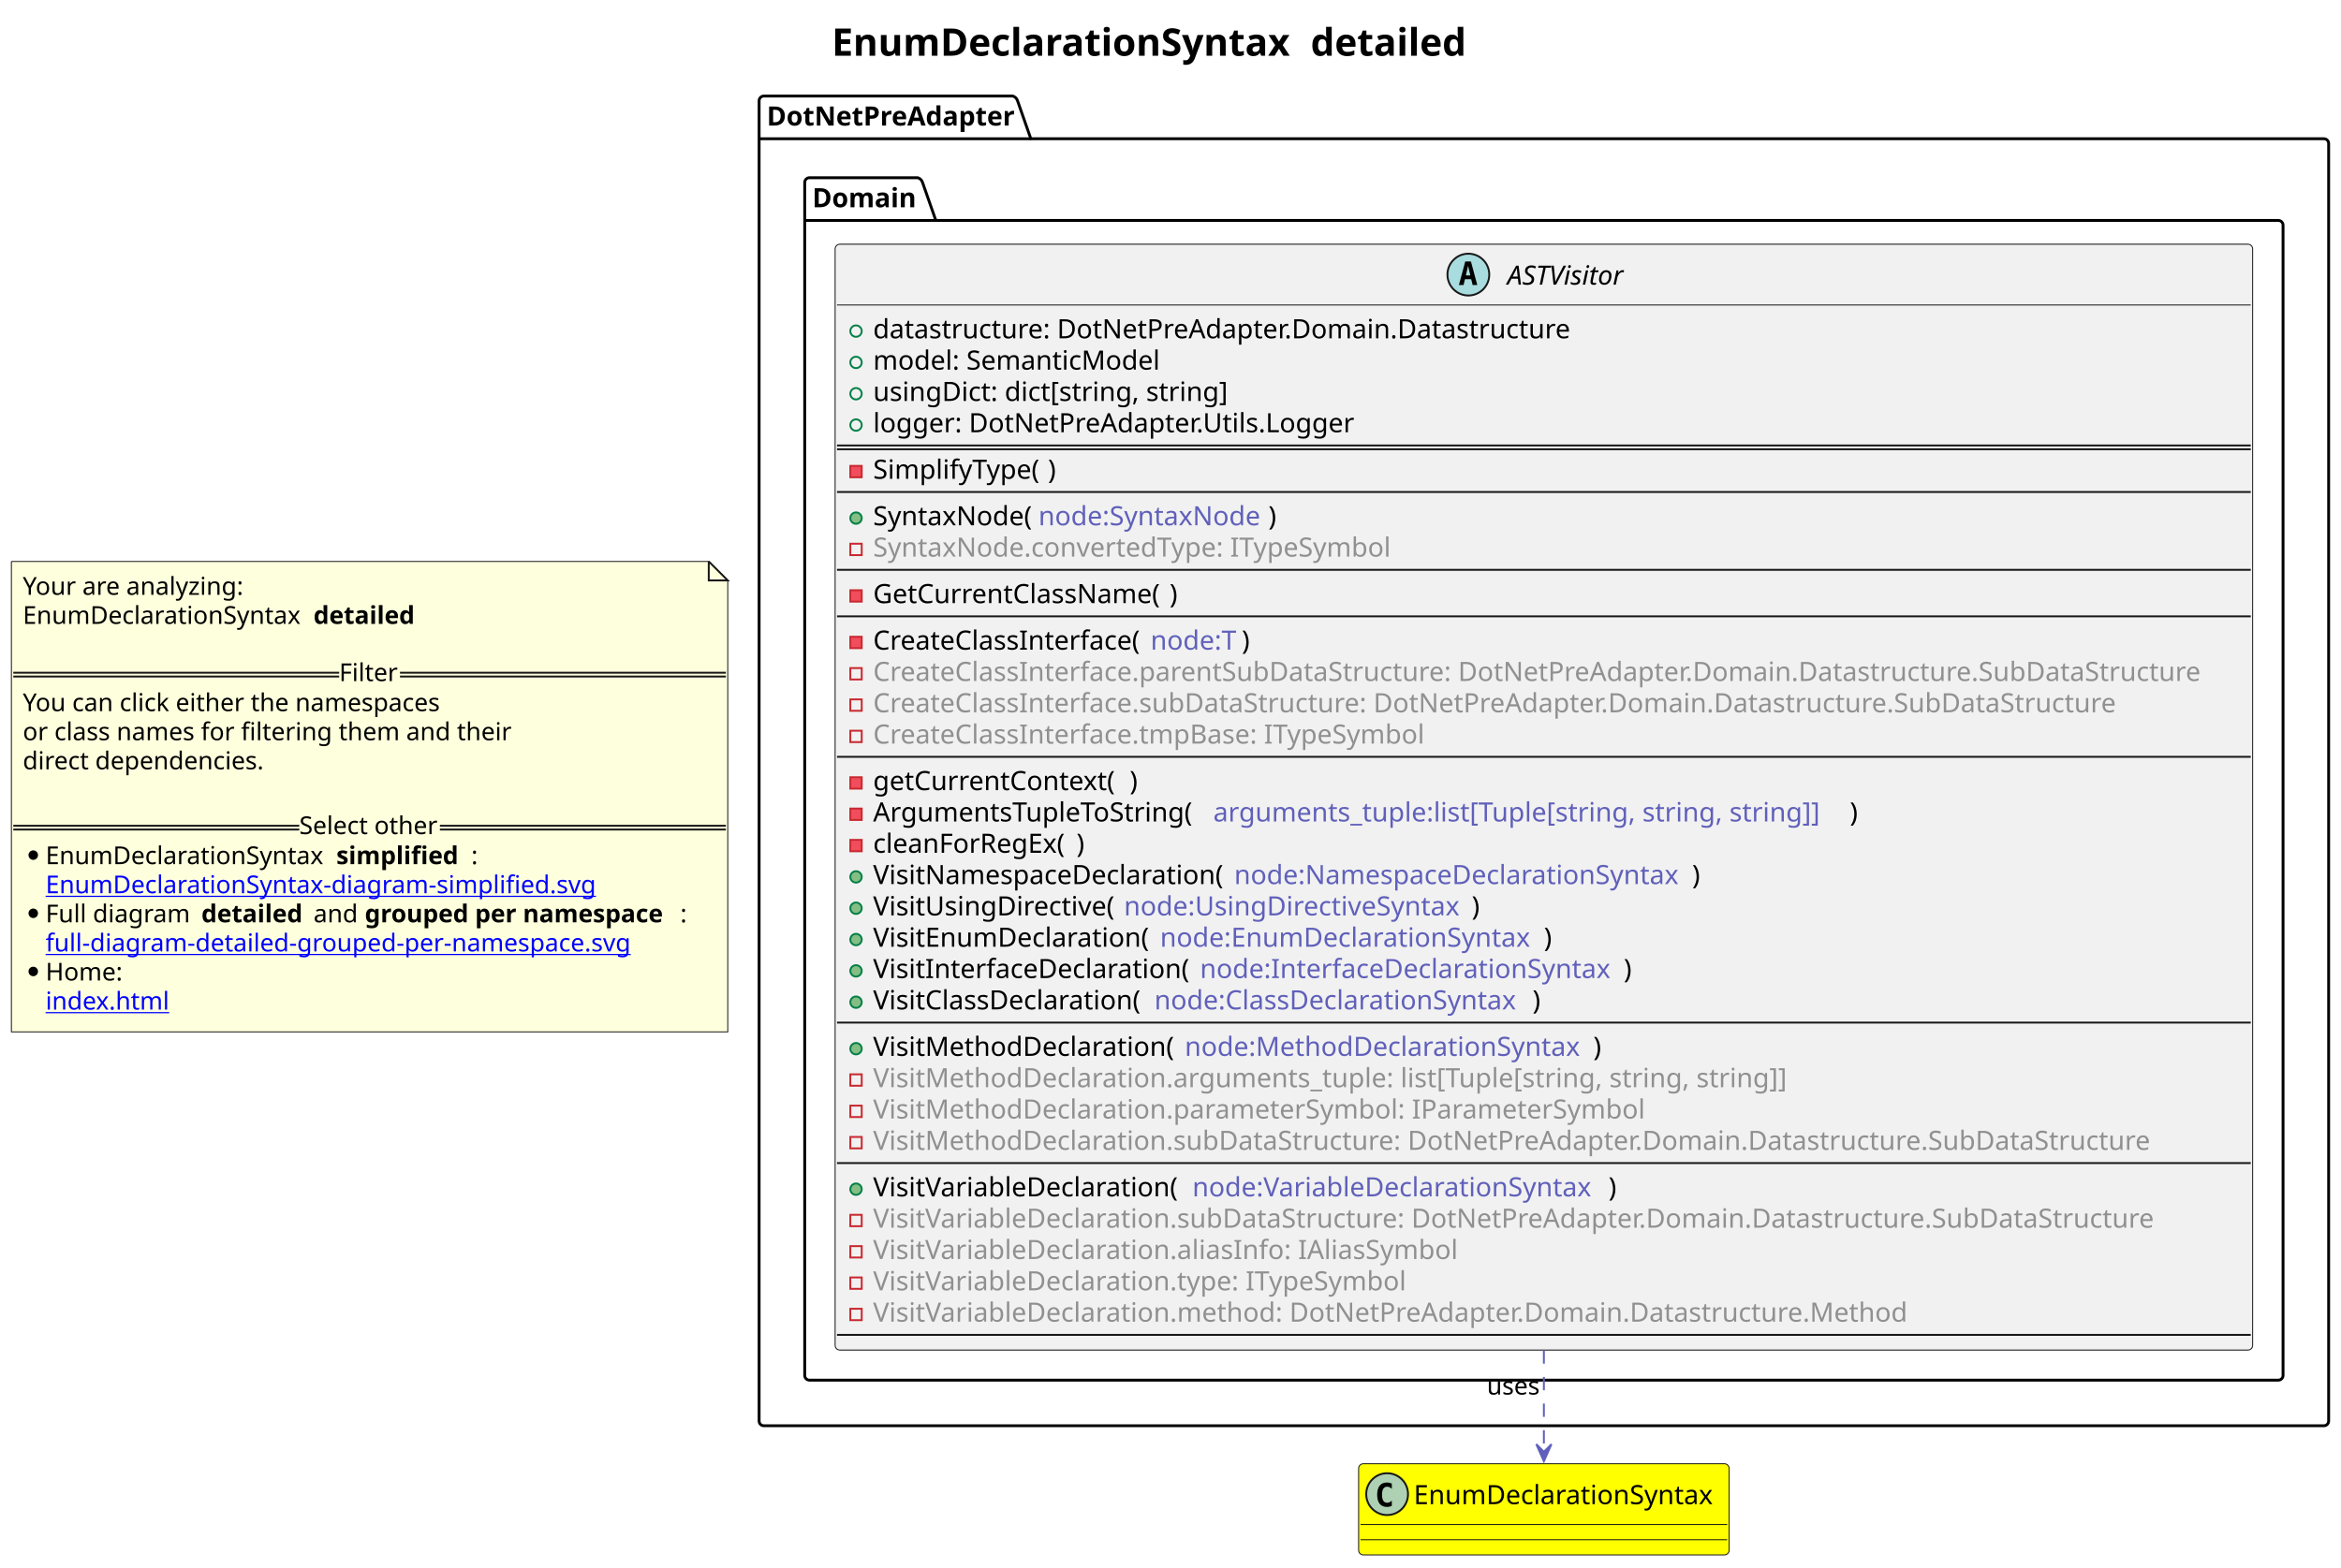
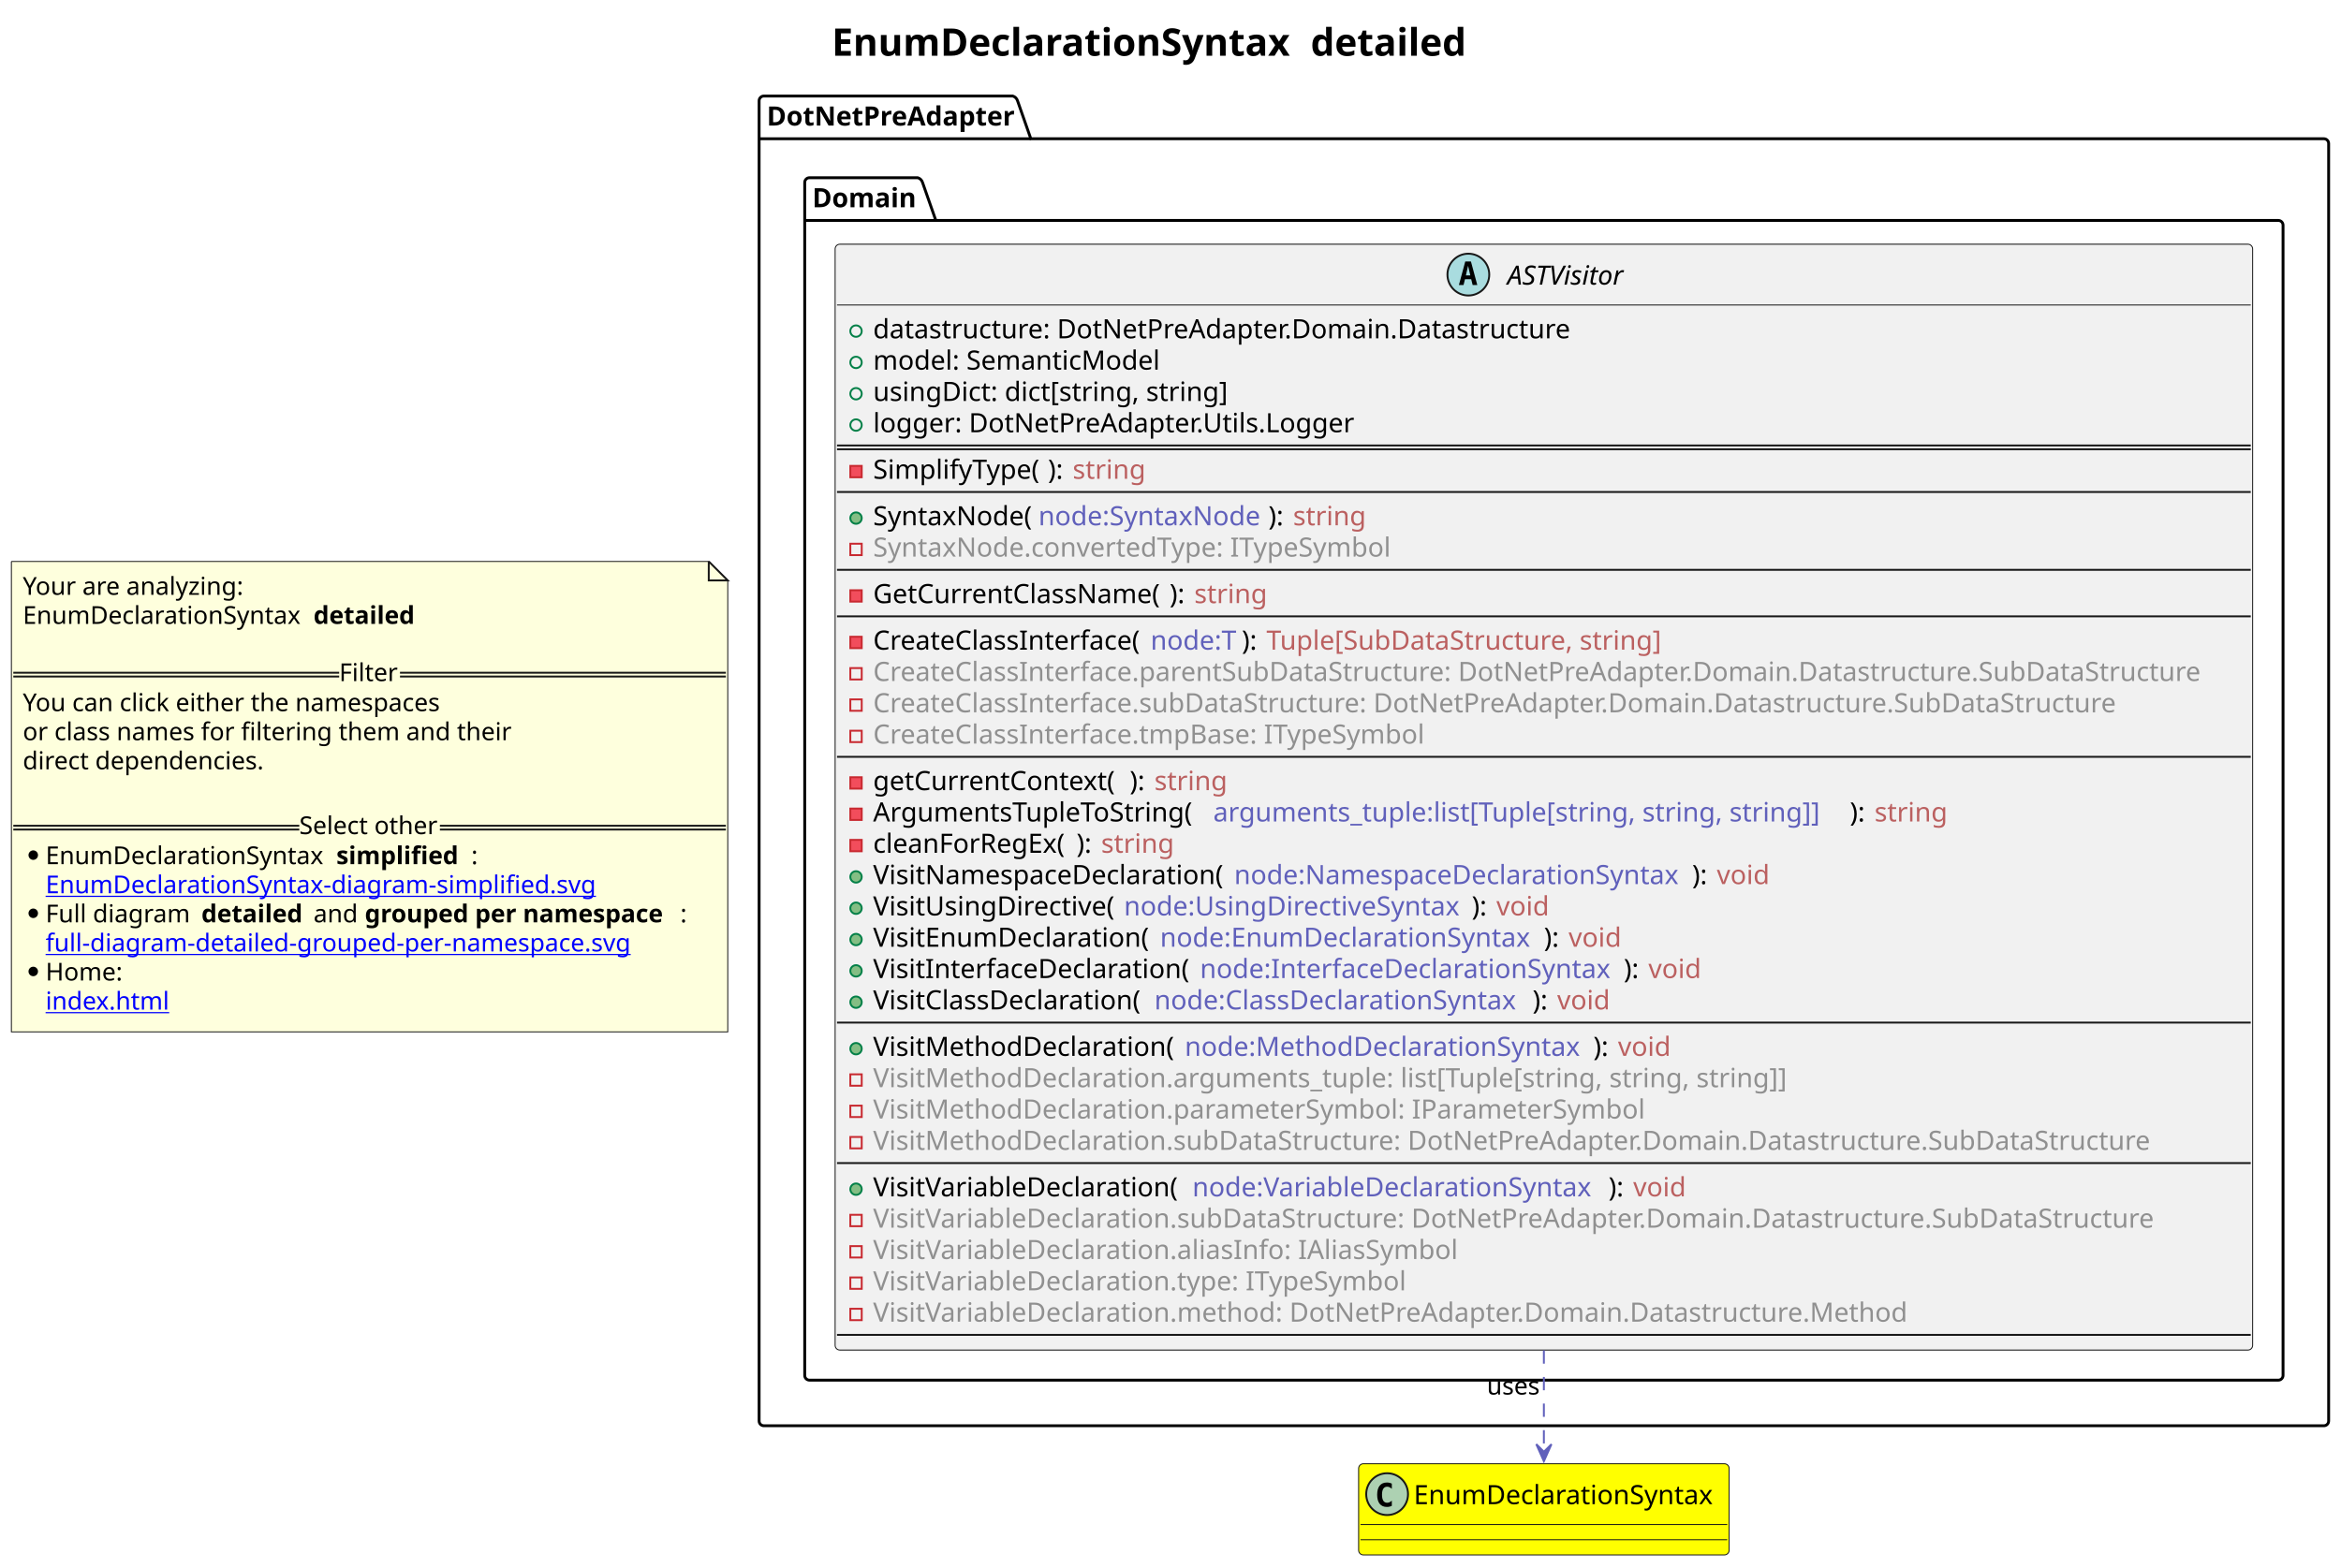
<svg xmlns="http://www.w3.org/2000/svg" xmlns:xlink="http://www.w3.org/1999/xlink" contentStyleType="text/css" height="825px" preserveAspectRatio="none" style="width:1232px;height:825px;background:#FFFFFF;" version="1.1" viewBox="0 0 1232 825" width="1232px" zoomAndPan="magnify">
  <defs />
  <g>
    <text fill="#000000" font-family="sans-serif" font-size="20" font-weight="bold" lengthAdjust="spacing" textLength="245" x="437.75" y="29.336">EnumDeclarationSyntax</text>
    <text fill="#000000" font-family="sans-serif" font-size="20" font-weight="bold" lengthAdjust="spacing" textLength="84" x="689.75" y="29.336">detailed</text>
    <text fill="#000000" font-family="sans-serif" font-size="20" font-weight="bold" lengthAdjust="spacing" textLength="7" x="773.75" y="29.336"> </text>
    <g id="cluster_DotNetPreAdapter">
      <path d="M402,50.555 L533,50.555 A3.75,3.75 0 0 1 535.5,53.055 L542.5,73.043 L1223,73.043 A2.5,2.5 0 0 1 1225.5,75.543 L1225.5,748.055 A2.5,2.5 0 0 1 1223,750.555 L402,750.555 A2.5,2.5 0 0 1 399.5,748.055 L399.5,53.055 A2.5,2.5 0 0 1 402,50.555 " fill="none" style="stroke:#000000;stroke-width:1.5;" />
      <line style="stroke:#000000;stroke-width:1.5;" x1="399.5" x2="542.5" y1="73.043" y2="73.043" />
      <text fill="#000000" font-family="sans-serif" font-size="14" font-weight="bold" lengthAdjust="spacing" textLength="130" x="403.5" y="66.09">DotNetPreAdapter</text>
    </g>
    <g id="cluster_Domain">
      <path d="M426,93.555 L483,93.555 A3.75,3.75 0 0 1 485.5,96.055 L492.5,116.043 L1199,116.043 A2.5,2.5 0 0 1 1201.5,118.543 L1201.5,724.055 A2.5,2.5 0 0 1 1199,726.555 L426,726.555 A2.5,2.5 0 0 1 423.5,724.055 L423.5,96.055 A2.5,2.5 0 0 1 426,93.555 " fill="none" style="stroke:#000000;stroke-width:1.5;" />
      <line style="stroke:#000000;stroke-width:1.5;" x1="423.5" x2="492.5" y1="116.043" y2="116.043" />
      <text fill="#000000" font-family="sans-serif" font-size="14" font-weight="bold" lengthAdjust="spacing" textLength="56" x="427.5" y="109.09">Domain</text>
    </g>
    <a href="DotNetPreAdapter.Domain.ASTVisitor-diagram-detailed.svg" target="_top" title="DotNetPreAdapter.Domain.ASTVisitor-diagram-detailed.svg" xlink:actuate="onRequest" xlink:href="DotNetPreAdapter.Domain.ASTVisitor-diagram-detailed.svg" xlink:show="new" xlink:title="DotNetPreAdapter.Domain.ASTVisitor-diagram-detailed.svg" xlink:type="simple">
      <g id="elem_ASTVisitor">
        <rect codeLine="6" fill="#F1F1F1" height="582.16" id="ASTVisitor" rx="2.5" ry="2.5" style="stroke:#181818;stroke-width:0.5;" width="746" x="439.5" y="128.555" />
        <ellipse cx="772.75" cy="144.555" fill="#A9DCDF" rx="11" ry="11" style="stroke:#181818;stroke-width:1.0;" />
        <path d="M772.613,139.903 L771.46,144.975 L773.775,144.975 Z M771.119,137.662 L774.116,137.662 L777.461,150.055 L775.012,150.055 L774.249,146.992 L770.97,146.992 L770.223,150.055 L767.774,150.055 Z " fill="#000000" />
        <text fill="#000000" font-family="sans-serif" font-size="14" font-style="italic" lengthAdjust="spacing" textLength="71" x="793.25" y="149.846">ASTVisitor</text>
        <line style="stroke:#181818;stroke-width:0.5;" x1="440.5" x2="1184.5" y1="160.555" y2="160.555" />
        <ellipse cx="450.5" cy="174.299" fill="none" rx="3" ry="3" style="stroke:#038048;stroke-width:1.0;" />
        <text fill="#000000" font-family="sans-serif" font-size="14" lengthAdjust="spacing" textLength="378" x="459.5" y="178.09">datastructure: DotNetPreAdapter.Domain.Datastructure</text>
        <ellipse cx="450.5" cy="190.787" fill="none" rx="3" ry="3" style="stroke:#038048;stroke-width:1.0;" />
        <text fill="#000000" font-family="sans-serif" font-size="14" lengthAdjust="spacing" textLength="155" x="459.5" y="194.578">model: SemanticModel</text>
        <ellipse cx="450.5" cy="207.275" fill="none" rx="3" ry="3" style="stroke:#038048;stroke-width:1.0;" />
        <text fill="#000000" font-family="sans-serif" font-size="14" lengthAdjust="spacing" textLength="195" x="459.5" y="211.066">usingDict: dict[string, string]</text>
        <ellipse cx="450.5" cy="223.764" fill="none" rx="3" ry="3" style="stroke:#038048;stroke-width:1.0;" />
        <text fill="#000000" font-family="sans-serif" font-size="14" lengthAdjust="spacing" textLength="263" x="459.5" y="227.555">logger: DotNetPreAdapter.Utils.Logger</text>
        <line style="stroke:#181818;stroke-width:1.0;" x1="440.5" x2="1184.5" y1="234.508" y2="234.508" />
        <line style="stroke:#181818;stroke-width:1.0;" x1="440.5" x2="1184.5" y1="236.508" y2="236.508" />
        <rect fill="#F24D5C" height="6" style="stroke:#C82930;stroke-width:1.0;" width="6" x="447.5" y="245.252" />
        <text fill="#000000" font-family="sans-serif" font-size="14" lengthAdjust="spacing" textLength="92" x="459.5" y="252.043">SimplifyType(</text>
-         <text fill="#000000" font-family="sans-serif" font-size="14" lengthAdjust="spacing" textLength="5" x="551.5" y="252.043">)</text>
+         <text fill="#000000" font-family="sans-serif" font-size="14" lengthAdjust="spacing" textLength="9" x="551.5" y="252.043">):</text>
+         <text fill="#BB6060" font-family="sans-serif" font-size="14" lengthAdjust="spacing" textLength="40" x="564.5" y="252.043">string</text>
        <line style="stroke:#181818;stroke-width:1.0;" x1="440.5" x2="1184.5" y1="258.996" y2="258.996" />
        <ellipse cx="450.5" cy="272.74" fill="#84BE84" rx="3" ry="3" style="stroke:#038048;stroke-width:1.0;" />
        <text fill="#000000" font-family="sans-serif" font-size="14" lengthAdjust="spacing" textLength="87" x="459.5" y="276.531">SyntaxNode(</text>
        <text fill="#6060BB" font-family="sans-serif" font-size="14" lengthAdjust="spacing" textLength="121" x="546.5" y="276.531">node:SyntaxNode</text>
-         <text fill="#000000" font-family="sans-serif" font-size="14" lengthAdjust="spacing" textLength="5" x="667.5" y="276.531">)</text>
+         <text fill="#000000" font-family="sans-serif" font-size="14" lengthAdjust="spacing" textLength="9" x="667.5" y="276.531">):</text>
+         <text fill="#BB6060" font-family="sans-serif" font-size="14" lengthAdjust="spacing" textLength="40" x="680.5" y="276.531">string</text>
        <rect fill="none" height="6" style="stroke:#C82930;stroke-width:1.0;" width="6" x="447.5" y="286.228" />
        <text fill="#909090" font-family="sans-serif" font-size="14" lengthAdjust="spacing" textLength="282" x="459.5" y="293.019">SyntaxNode.convertedType: ITypeSymbol</text>
        <line style="stroke:#181818;stroke-width:1.0;" x1="440.5" x2="1184.5" y1="299.973" y2="299.973" />
        <rect fill="#F24D5C" height="6" style="stroke:#C82930;stroke-width:1.0;" width="6" x="447.5" y="310.717" />
        <text fill="#000000" font-family="sans-serif" font-size="14" lengthAdjust="spacing" textLength="156" x="459.5" y="317.508">GetCurrentClassName(</text>
-         <text fill="#000000" font-family="sans-serif" font-size="14" lengthAdjust="spacing" textLength="5" x="615.5" y="317.508">)</text>
+         <text fill="#000000" font-family="sans-serif" font-size="14" lengthAdjust="spacing" textLength="9" x="615.5" y="317.508">):</text>
+         <text fill="#BB6060" font-family="sans-serif" font-size="14" lengthAdjust="spacing" textLength="40" x="628.5" y="317.508">string</text>
        <line style="stroke:#181818;stroke-width:1.0;" x1="440.5" x2="1184.5" y1="324.461" y2="324.461" />
        <rect fill="#F24D5C" height="6" style="stroke:#C82930;stroke-width:1.0;" width="6" x="447.5" y="335.205" />
        <text fill="#000000" font-family="sans-serif" font-size="14" lengthAdjust="spacing" textLength="146" x="459.5" y="341.996">CreateClassInterface(</text>
        <text fill="#6060BB" font-family="sans-serif" font-size="14" lengthAdjust="spacing" textLength="48" x="605.5" y="341.996">node:T</text>
-         <text fill="#000000" font-family="sans-serif" font-size="14" lengthAdjust="spacing" textLength="5" x="653.5" y="341.996">)</text>
+         <text fill="#000000" font-family="sans-serif" font-size="14" lengthAdjust="spacing" textLength="9" x="653.5" y="341.996">):</text>
+         <text fill="#BB6060" font-family="sans-serif" font-size="14" lengthAdjust="spacing" textLength="217" x="666.5" y="341.996">Tuple[SubDataStructure, string]</text>
        <rect fill="none" height="6" style="stroke:#C82930;stroke-width:1.0;" width="6" x="447.5" y="351.693" />
        <text fill="#909090" font-family="sans-serif" font-size="14" lengthAdjust="spacing" textLength="720" x="459.5" y="358.484">CreateClassInterface.parentSubDataStructure: DotNetPreAdapter.Domain.Datastructure.SubDataStructure</text>
        <rect fill="none" height="6" style="stroke:#C82930;stroke-width:1.0;" width="6" x="447.5" y="368.182" />
        <text fill="#909090" font-family="sans-serif" font-size="14" lengthAdjust="spacing" textLength="674" x="459.5" y="374.973">CreateClassInterface.subDataStructure: DotNetPreAdapter.Domain.Datastructure.SubDataStructure</text>
        <rect fill="none" height="6" style="stroke:#C82930;stroke-width:1.0;" width="6" x="447.5" y="384.67" />
        <text fill="#909090" font-family="sans-serif" font-size="14" lengthAdjust="spacing" textLength="298" x="459.5" y="391.461">CreateClassInterface.tmpBase: ITypeSymbol</text>
        <line style="stroke:#181818;stroke-width:1.0;" x1="440.5" x2="1184.5" y1="398.414" y2="398.414" />
        <rect fill="#F24D5C" height="6" style="stroke:#C82930;stroke-width:1.0;" width="6" x="447.5" y="409.158" />
        <text fill="#000000" font-family="sans-serif" font-size="14" lengthAdjust="spacing" textLength="135" x="459.5" y="415.949">getCurrentContext(</text>
-         <text fill="#000000" font-family="sans-serif" font-size="14" lengthAdjust="spacing" textLength="5" x="594.5" y="415.949">)</text>
+         <text fill="#000000" font-family="sans-serif" font-size="14" lengthAdjust="spacing" textLength="9" x="594.5" y="415.949">):</text>
+         <text fill="#BB6060" font-family="sans-serif" font-size="14" lengthAdjust="spacing" textLength="40" x="607.5" y="415.949">string</text>
        <rect fill="#F24D5C" height="6" style="stroke:#C82930;stroke-width:1.0;" width="6" x="447.5" y="425.647" />
        <text fill="#000000" font-family="sans-serif" font-size="14" lengthAdjust="spacing" textLength="179" x="459.5" y="432.438">ArgumentsTupleToString(</text>
        <text fill="#6060BB" font-family="sans-serif" font-size="14" lengthAdjust="spacing" textLength="335" x="638.5" y="432.438">arguments_tuple:list[Tuple[string, string, string]]</text>
-         <text fill="#000000" font-family="sans-serif" font-size="14" lengthAdjust="spacing" textLength="5" x="973.5" y="432.438">)</text>
+         <text fill="#000000" font-family="sans-serif" font-size="14" lengthAdjust="spacing" textLength="9" x="973.5" y="432.438">):</text>
+         <text fill="#BB6060" font-family="sans-serif" font-size="14" lengthAdjust="spacing" textLength="40" x="986.5" y="432.438">string</text>
        <rect fill="#F24D5C" height="6" style="stroke:#C82930;stroke-width:1.0;" width="6" x="447.5" y="442.135" />
        <text fill="#000000" font-family="sans-serif" font-size="14" lengthAdjust="spacing" textLength="107" x="459.5" y="448.926">cleanForRegEx(</text>
-         <text fill="#000000" font-family="sans-serif" font-size="14" lengthAdjust="spacing" textLength="5" x="566.5" y="448.926">)</text>
+         <text fill="#000000" font-family="sans-serif" font-size="14" lengthAdjust="spacing" textLength="9" x="566.5" y="448.926">):</text>
+         <text fill="#BB6060" font-family="sans-serif" font-size="14" lengthAdjust="spacing" textLength="40" x="579.5" y="448.926">string</text>
        <ellipse cx="450.5" cy="461.623" fill="#84BE84" rx="3" ry="3" style="stroke:#038048;stroke-width:1.0;" />
        <text fill="#000000" font-family="sans-serif" font-size="14" lengthAdjust="spacing" textLength="190" x="459.5" y="465.414">VisitNamespaceDeclaration(</text>
        <text fill="#6060BB" font-family="sans-serif" font-size="14" lengthAdjust="spacing" textLength="241" x="649.5" y="465.414">node:NamespaceDeclarationSyntax</text>
-         <text fill="#000000" font-family="sans-serif" font-size="14" lengthAdjust="spacing" textLength="5" x="890.5" y="465.414">)</text>
+         <text fill="#000000" font-family="sans-serif" font-size="14" lengthAdjust="spacing" textLength="9" x="890.5" y="465.414">):</text>
+         <text fill="#BB6060" font-family="sans-serif" font-size="14" lengthAdjust="spacing" textLength="29" x="903.5" y="465.414">void</text>
        <ellipse cx="450.5" cy="478.111" fill="#84BE84" rx="3" ry="3" style="stroke:#038048;stroke-width:1.0;" />
        <text fill="#000000" font-family="sans-serif" font-size="14" lengthAdjust="spacing" textLength="132" x="459.5" y="481.902">VisitUsingDirective(</text>
        <text fill="#6060BB" font-family="sans-serif" font-size="14" lengthAdjust="spacing" textLength="183" x="591.5" y="481.902">node:UsingDirectiveSyntax</text>
-         <text fill="#000000" font-family="sans-serif" font-size="14" lengthAdjust="spacing" textLength="5" x="774.5" y="481.902">)</text>
+         <text fill="#000000" font-family="sans-serif" font-size="14" lengthAdjust="spacing" textLength="9" x="774.5" y="481.902">):</text>
+         <text fill="#BB6060" font-family="sans-serif" font-size="14" lengthAdjust="spacing" textLength="29" x="787.5" y="481.902">void</text>
        <ellipse cx="450.5" cy="494.6" fill="#84BE84" rx="3" ry="3" style="stroke:#038048;stroke-width:1.0;" />
        <text fill="#000000" font-family="sans-serif" font-size="14" lengthAdjust="spacing" textLength="151" x="459.5" y="498.391">VisitEnumDeclaration(</text>
        <text fill="#6060BB" font-family="sans-serif" font-size="14" lengthAdjust="spacing" textLength="202" x="610.5" y="498.391">node:EnumDeclarationSyntax</text>
-         <text fill="#000000" font-family="sans-serif" font-size="14" lengthAdjust="spacing" textLength="5" x="812.5" y="498.391">)</text>
+         <text fill="#000000" font-family="sans-serif" font-size="14" lengthAdjust="spacing" textLength="9" x="812.5" y="498.391">):</text>
+         <text fill="#BB6060" font-family="sans-serif" font-size="14" lengthAdjust="spacing" textLength="29" x="825.5" y="498.391">void</text>
        <ellipse cx="450.5" cy="511.088" fill="#84BE84" rx="3" ry="3" style="stroke:#038048;stroke-width:1.0;" />
        <text fill="#000000" font-family="sans-serif" font-size="14" lengthAdjust="spacing" textLength="172" x="459.5" y="514.879">VisitInterfaceDeclaration(</text>
        <text fill="#6060BB" font-family="sans-serif" font-size="14" lengthAdjust="spacing" textLength="223" x="631.5" y="514.879">node:InterfaceDeclarationSyntax</text>
-         <text fill="#000000" font-family="sans-serif" font-size="14" lengthAdjust="spacing" textLength="5" x="854.5" y="514.879">)</text>
+         <text fill="#000000" font-family="sans-serif" font-size="14" lengthAdjust="spacing" textLength="9" x="854.5" y="514.879">):</text>
+         <text fill="#BB6060" font-family="sans-serif" font-size="14" lengthAdjust="spacing" textLength="29" x="867.5" y="514.879">void</text>
        <ellipse cx="450.5" cy="527.576" fill="#84BE84" rx="3" ry="3" style="stroke:#038048;stroke-width:1.0;" />
        <text fill="#000000" font-family="sans-serif" font-size="14" lengthAdjust="spacing" textLength="148" x="459.5" y="531.367">VisitClassDeclaration(</text>
        <text fill="#6060BB" font-family="sans-serif" font-size="14" lengthAdjust="spacing" textLength="199" x="607.5" y="531.367">node:ClassDeclarationSyntax</text>
-         <text fill="#000000" font-family="sans-serif" font-size="14" lengthAdjust="spacing" textLength="5" x="806.5" y="531.367">)</text>
+         <text fill="#000000" font-family="sans-serif" font-size="14" lengthAdjust="spacing" textLength="9" x="806.5" y="531.367">):</text>
+         <text fill="#BB6060" font-family="sans-serif" font-size="14" lengthAdjust="spacing" textLength="29" x="819.5" y="531.367">void</text>
        <line style="stroke:#181818;stroke-width:1.0;" x1="440.5" x2="1184.5" y1="538.32" y2="538.32" />
        <ellipse cx="450.5" cy="552.064" fill="#84BE84" rx="3" ry="3" style="stroke:#038048;stroke-width:1.0;" />
        <text fill="#000000" font-family="sans-serif" font-size="14" lengthAdjust="spacing" textLength="164" x="459.5" y="555.856">VisitMethodDeclaration(</text>
        <text fill="#6060BB" font-family="sans-serif" font-size="14" lengthAdjust="spacing" textLength="215" x="623.5" y="555.856">node:MethodDeclarationSyntax</text>
-         <text fill="#000000" font-family="sans-serif" font-size="14" lengthAdjust="spacing" textLength="5" x="838.5" y="555.856">)</text>
+         <text fill="#000000" font-family="sans-serif" font-size="14" lengthAdjust="spacing" textLength="9" x="838.5" y="555.856">):</text>
+         <text fill="#BB6060" font-family="sans-serif" font-size="14" lengthAdjust="spacing" textLength="29" x="851.5" y="555.856">void</text>
        <rect fill="none" height="6" style="stroke:#C82930;stroke-width:1.0;" width="6" x="447.5" y="565.553" />
        <text fill="#909090" font-family="sans-serif" font-size="14" lengthAdjust="spacing" textLength="502" x="459.5" y="572.344">VisitMethodDeclaration.arguments_tuple: list[Tuple[string, string, string]]</text>
        <rect fill="none" height="6" style="stroke:#C82930;stroke-width:1.0;" width="6" x="447.5" y="582.041" />
        <text fill="#909090" font-family="sans-serif" font-size="14" lengthAdjust="spacing" textLength="416" x="459.5" y="588.832">VisitMethodDeclaration.parameterSymbol: IParameterSymbol</text>
        <rect fill="none" height="6" style="stroke:#C82930;stroke-width:1.0;" width="6" x="447.5" y="598.529" />
        <text fill="#909090" font-family="sans-serif" font-size="14" lengthAdjust="spacing" textLength="692" x="459.5" y="605.32">VisitMethodDeclaration.subDataStructure: DotNetPreAdapter.Domain.Datastructure.SubDataStructure</text>
        <line style="stroke:#181818;stroke-width:1.0;" x1="440.5" x2="1184.5" y1="612.273" y2="612.273" />
        <ellipse cx="450.5" cy="626.018" fill="#84BE84" rx="3" ry="3" style="stroke:#038048;stroke-width:1.0;" />
        <text fill="#000000" font-family="sans-serif" font-size="14" lengthAdjust="spacing" textLength="168" x="459.5" y="629.809">VisitVariableDeclaration(</text>
        <text fill="#6060BB" font-family="sans-serif" font-size="14" lengthAdjust="spacing" textLength="219" x="627.5" y="629.809">node:VariableDeclarationSyntax</text>
-         <text fill="#000000" font-family="sans-serif" font-size="14" lengthAdjust="spacing" textLength="5" x="846.5" y="629.809">)</text>
+         <text fill="#000000" font-family="sans-serif" font-size="14" lengthAdjust="spacing" textLength="9" x="846.5" y="629.809">):</text>
+         <text fill="#BB6060" font-family="sans-serif" font-size="14" lengthAdjust="spacing" textLength="29" x="859.5" y="629.809">void</text>
        <rect fill="none" height="6" style="stroke:#C82930;stroke-width:1.0;" width="6" x="447.5" y="639.506" />
        <text fill="#909090" font-family="sans-serif" font-size="14" lengthAdjust="spacing" textLength="696" x="459.5" y="646.297">VisitVariableDeclaration.subDataStructure: DotNetPreAdapter.Domain.Datastructure.SubDataStructure</text>
        <rect fill="none" height="6" style="stroke:#C82930;stroke-width:1.0;" width="6" x="447.5" y="655.994" />
        <text fill="#909090" font-family="sans-serif" font-size="14" lengthAdjust="spacing" textLength="320" x="459.5" y="662.785">VisitVariableDeclaration.aliasInfo: IAliasSymbol</text>
        <rect fill="none" height="6" style="stroke:#C82930;stroke-width:1.0;" width="6" x="447.5" y="672.482" />
        <text fill="#909090" font-family="sans-serif" font-size="14" lengthAdjust="spacing" textLength="291" x="459.5" y="679.273">VisitVariableDeclaration.type: ITypeSymbol</text>
        <rect fill="none" height="6" style="stroke:#C82930;stroke-width:1.0;" width="6" x="447.5" y="688.971" />
        <text fill="#909090" font-family="sans-serif" font-size="14" lengthAdjust="spacing" textLength="562" x="459.5" y="695.762">VisitVariableDeclaration.method: DotNetPreAdapter.Domain.Datastructure.Method</text>
        <line style="stroke:#181818;stroke-width:1.0;" x1="440.5" x2="1184.5" y1="702.715" y2="702.715" />
      </g>
    </a>
    <g id="elem_FloatingNote">
      <path d="M6,295.555 L6,543.213 L383,543.213 L383,305.555 L373,295.555 L6,295.555 " fill="#FEFFDD" style="stroke:#181818;stroke-width:0.5;" />
      <path d="M373,295.555 L373,305.555 L383,305.555 L373,295.555 " fill="#FEFFDD" style="stroke:#181818;stroke-width:1.0;" />
      <text fill="#000000" font-family="sans-serif" font-size="13" lengthAdjust="spacing" textLength="120" x="12" y="313.123">Your are analyzing:</text>
      <text fill="#000000" font-family="sans-serif" font-size="13" lengthAdjust="spacing" textLength="149" x="12" y="328.434">EnumDeclarationSyntax</text>
      <text fill="#000000" font-family="sans-serif" font-size="13" font-weight="bold" lengthAdjust="spacing" textLength="55" x="165" y="328.434">detailed</text>
      <text fill="#000000" font-family="sans-serif" font-size="13" lengthAdjust="spacing" textLength="4" x="220" y="328.434"> </text>
      <text fill="#000000" font-family="sans-serif" font-size="13" lengthAdjust="spacing" textLength="4" x="12" y="343.744"> </text>
      <text fill="#000000" font-family="sans-serif" font-size="13" lengthAdjust="spacing" textLength="229" x="12" y="374.365">You can click either the namespaces</text>
      <text fill="#000000" font-family="sans-serif" font-size="13" lengthAdjust="spacing" textLength="266" x="12" y="389.676">or class names for filtering them and their</text>
      <text fill="#000000" font-family="sans-serif" font-size="13" lengthAdjust="spacing" textLength="130" x="12" y="404.986">direct dependencies.</text>
      <text fill="#000000" font-family="sans-serif" font-size="13" lengthAdjust="spacing" textLength="4" x="12" y="420.297"> </text>
      <line style="stroke:#181818;stroke-width:1.0;" x1="7" x2="178.5" y1="354.142" y2="354.142" />
      <line style="stroke:#181818;stroke-width:1.0;" x1="7" x2="178.5" y1="356.142" y2="356.142" />
      <text fill="#000000" font-family="sans-serif" font-size="13" lengthAdjust="spacing" textLength="32" x="178.5" y="358.555">Filter</text>
      <line style="stroke:#181818;stroke-width:1.0;" x1="210.5" x2="382" y1="354.142" y2="354.142" />
      <line style="stroke:#181818;stroke-width:1.0;" x1="210.5" x2="382" y1="356.142" y2="356.142" />
      <ellipse cx="17.5" cy="450.16" fill="#000000" rx="2.5" ry="2.5" style="stroke:#000000;stroke-width:0.0;" />
      <text fill="#000000" font-family="sans-serif" font-size="13" lengthAdjust="spacing" textLength="149" x="24" y="454.918">EnumDeclarationSyntax</text>
      <text fill="#000000" font-family="sans-serif" font-size="13" font-weight="bold" lengthAdjust="spacing" textLength="67" x="177" y="454.918">simplified</text>
      <text fill="#000000" font-family="sans-serif" font-size="13" lengthAdjust="spacing" textLength="4" x="248" y="454.918">:</text>
      <text fill="#000000" font-family="sans-serif" font-size="13" lengthAdjust="spacing" textLength="12" x="12" y="470.228">   </text>
      <a href="EnumDeclarationSyntax-diagram-simplified.svg" target="_top" title="EnumDeclarationSyntax-diagram-simplified.svg" xlink:actuate="onRequest" xlink:href="EnumDeclarationSyntax-diagram-simplified.svg" xlink:show="new" xlink:title="EnumDeclarationSyntax-diagram-simplified.svg" xlink:type="simple">
        <text fill="#0000FF" font-family="sans-serif" font-size="13" lengthAdjust="spacing" text-decoration="underline" textLength="305" x="24" y="470.228">EnumDeclarationSyntax-diagram-simplified.svg</text>
      </a>
      <ellipse cx="17.5" cy="480.781" fill="#000000" rx="2.5" ry="2.5" style="stroke:#000000;stroke-width:0.0;" />
      <text fill="#000000" font-family="sans-serif" font-size="13" lengthAdjust="spacing" textLength="78" x="24" y="485.539">Full diagram</text>
      <text fill="#000000" font-family="sans-serif" font-size="13" font-weight="bold" lengthAdjust="spacing" textLength="55" x="106" y="485.539">detailed</text>
      <text fill="#000000" font-family="sans-serif" font-size="13" lengthAdjust="spacing" textLength="23" x="165" y="485.539">and</text>
      <text fill="#000000" font-family="sans-serif" font-size="13" font-weight="bold" lengthAdjust="spacing" textLength="166" x="192" y="485.539">grouped per namespace</text>
      <text fill="#000000" font-family="sans-serif" font-size="13" lengthAdjust="spacing" textLength="4" x="358" y="485.539">:</text>
      <text fill="#000000" font-family="sans-serif" font-size="13" lengthAdjust="spacing" textLength="12" x="12" y="500.85">   </text>
      <a href="full-diagram-detailed-grouped-per-namespace.svg" target="_top" title="full-diagram-detailed-grouped-per-namespace.svg" xlink:actuate="onRequest" xlink:href="full-diagram-detailed-grouped-per-namespace.svg" xlink:show="new" xlink:title="full-diagram-detailed-grouped-per-namespace.svg" xlink:type="simple">
        <text fill="#0000FF" font-family="sans-serif" font-size="13" lengthAdjust="spacing" text-decoration="underline" textLength="330" x="24" y="500.85">full-diagram-detailed-grouped-per-namespace.svg</text>
      </a>
      <ellipse cx="17.5" cy="511.402" fill="#000000" rx="2.5" ry="2.5" style="stroke:#000000;stroke-width:0.0;" />
      <text fill="#000000" font-family="sans-serif" font-size="13" lengthAdjust="spacing" textLength="41" x="24" y="516.16">Home:</text>
      <text fill="#000000" font-family="sans-serif" font-size="13" lengthAdjust="spacing" textLength="12" x="12" y="531.471">   </text>
      <a href="index.html" target="_top" title="index.html" xlink:actuate="onRequest" xlink:href="index.html" xlink:show="new" xlink:title="index.html" xlink:type="simple">
        <text fill="#0000FF" font-family="sans-serif" font-size="13" lengthAdjust="spacing" text-decoration="underline" textLength="68" x="24" y="531.471">index.html</text>
      </a>
      <line style="stroke:#181818;stroke-width:1.0;" x1="7" x2="157.5" y1="434.694" y2="434.694" />
      <line style="stroke:#181818;stroke-width:1.0;" x1="7" x2="157.5" y1="436.694" y2="436.694" />
      <text fill="#000000" font-family="sans-serif" font-size="13" lengthAdjust="spacing" textLength="74" x="157.5" y="439.107">Select other</text>
      <line style="stroke:#181818;stroke-width:1.0;" x1="231.5" x2="382" y1="434.694" y2="434.694" />
      <line style="stroke:#181818;stroke-width:1.0;" x1="231.5" x2="382" y1="436.694" y2="436.694" />
    </g>
    <a href="EnumDeclarationSyntax-diagram-detailed.svg" target="_top" title="EnumDeclarationSyntax-diagram-detailed.svg" xlink:actuate="onRequest" xlink:href="EnumDeclarationSyntax-diagram-detailed.svg" xlink:show="new" xlink:title="EnumDeclarationSyntax-diagram-detailed.svg" xlink:type="simple">
      <g id="elem_EnumDeclarationSyntax">
        <rect codeLine="4" fill="#FFFF00" height="48" id="EnumDeclarationSyntax" rx="2.5" ry="2.5" style="stroke:#181818;stroke-width:0.5;" width="195" x="715" y="770.555" />
        <ellipse cx="730" cy="786.555" fill="#ADD1B2" rx="11" ry="11" style="stroke:#181818;stroke-width:1.0;" />
        <path d="M732.473,792.698 Q731.892,792.997 731.253,793.146 Q730.614,793.295 729.908,793.295 Q727.401,793.295 726.082,791.644 Q724.762,789.992 724.762,786.871 Q724.762,783.741 726.082,782.089 Q727.401,780.438 729.908,780.438 Q730.614,780.438 731.261,780.587 Q731.909,780.736 732.473,781.035 L732.473,783.758 Q731.842,783.177 731.249,782.907 Q730.655,782.637 730.024,782.637 Q728.68,782.637 727.995,783.704 Q727.31,784.77 727.31,786.871 Q727.31,788.962 727.995,790.029 Q728.68,791.096 730.024,791.096 Q730.655,791.096 731.249,790.826 Q731.842,790.556 732.473,789.975 Z " fill="#000000" />
        <text fill="#000000" font-family="sans-serif" font-size="14" lengthAdjust="spacing" textLength="163" x="744" y="791.846">EnumDeclarationSyntax</text>
        <line style="stroke:#181818;stroke-width:0.5;" x1="716" x2="909" y1="802.555" y2="802.555" />
        <line style="stroke:#181818;stroke-width:0.5;" x1="716" x2="909" y1="810.555" y2="810.555" />
      </g>
    </a>
    <g id="link_ASTVisitor_EnumDeclarationSyntax">
      <path codeLine="52" d="M812.5,710.865 C812.5,710.865 812.5,764.255 812.5,764.255 " fill="none" id="ASTVisitor-to-EnumDeclarationSyntax" style="stroke:#6060BB;stroke-width:1.0;stroke-dasharray:7.0,7.0;" />
      <polygon fill="#6060BB" points="812.5,769.255,816.5,760.255,812.5,764.255,808.5,760.255,812.5,769.255" style="stroke:#6060BB;stroke-width:1.0;" />
      <text fill="#000000" font-family="sans-serif" font-size="13" lengthAdjust="spacing" textLength="29" x="782.5" y="734.123">uses</text>
    </g>
  </g>
</svg>
